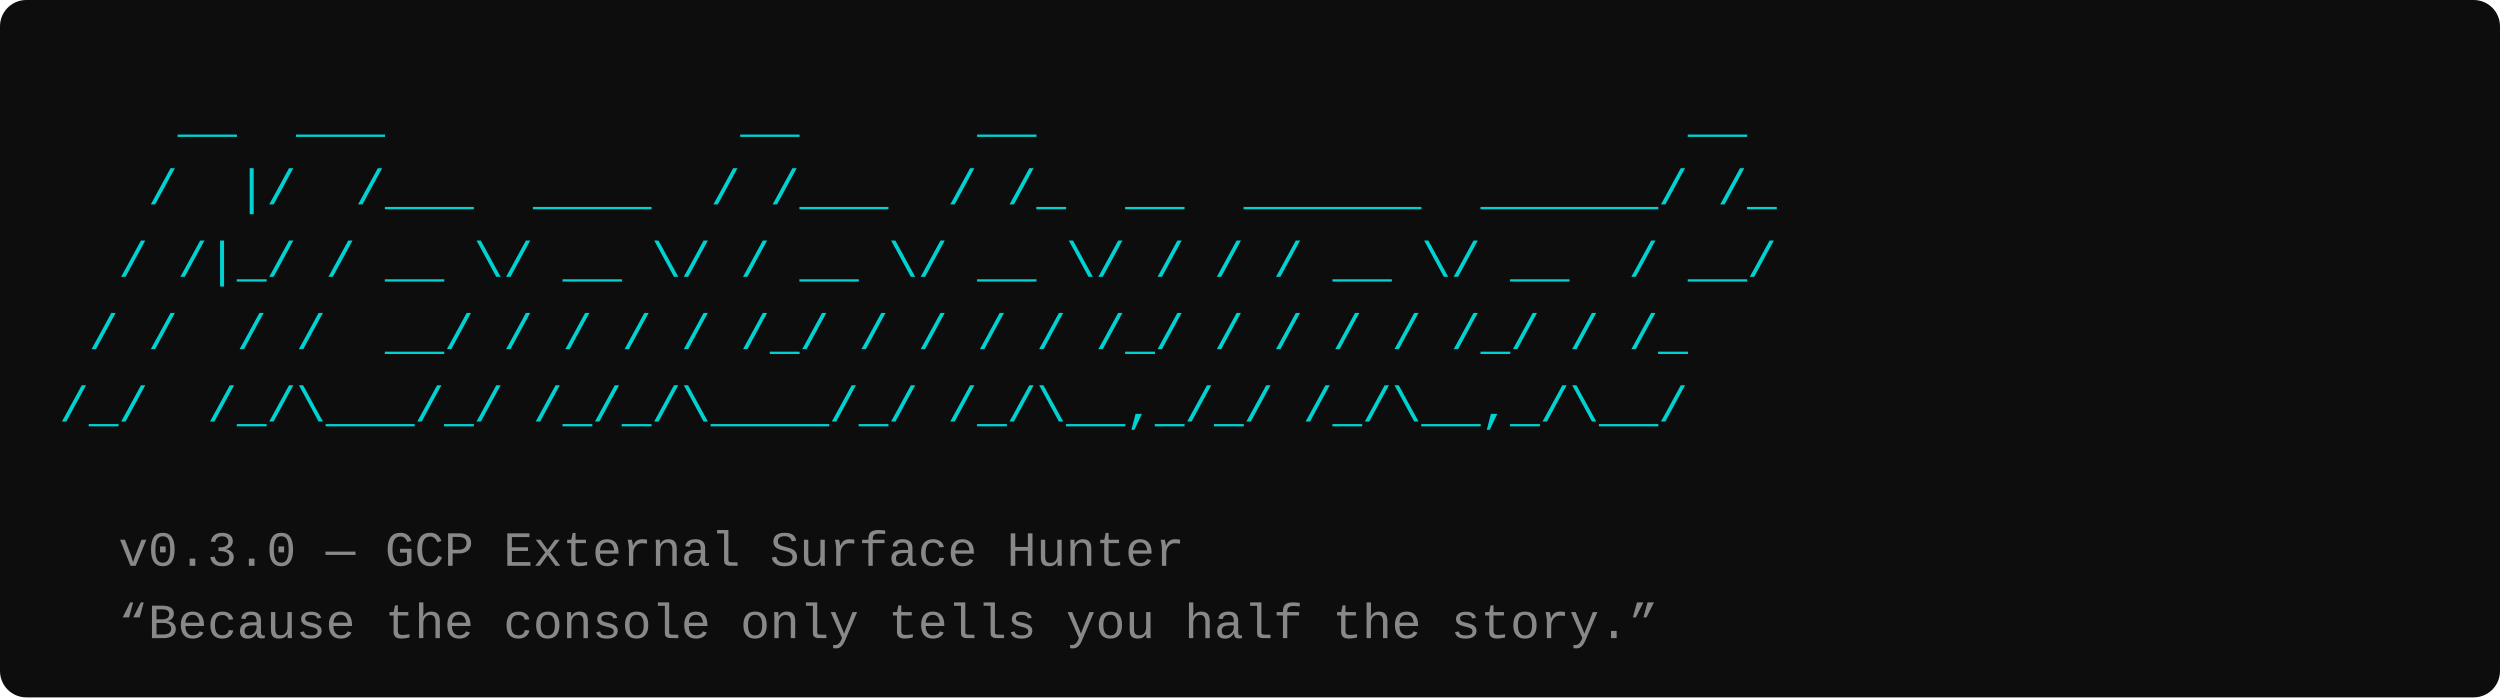
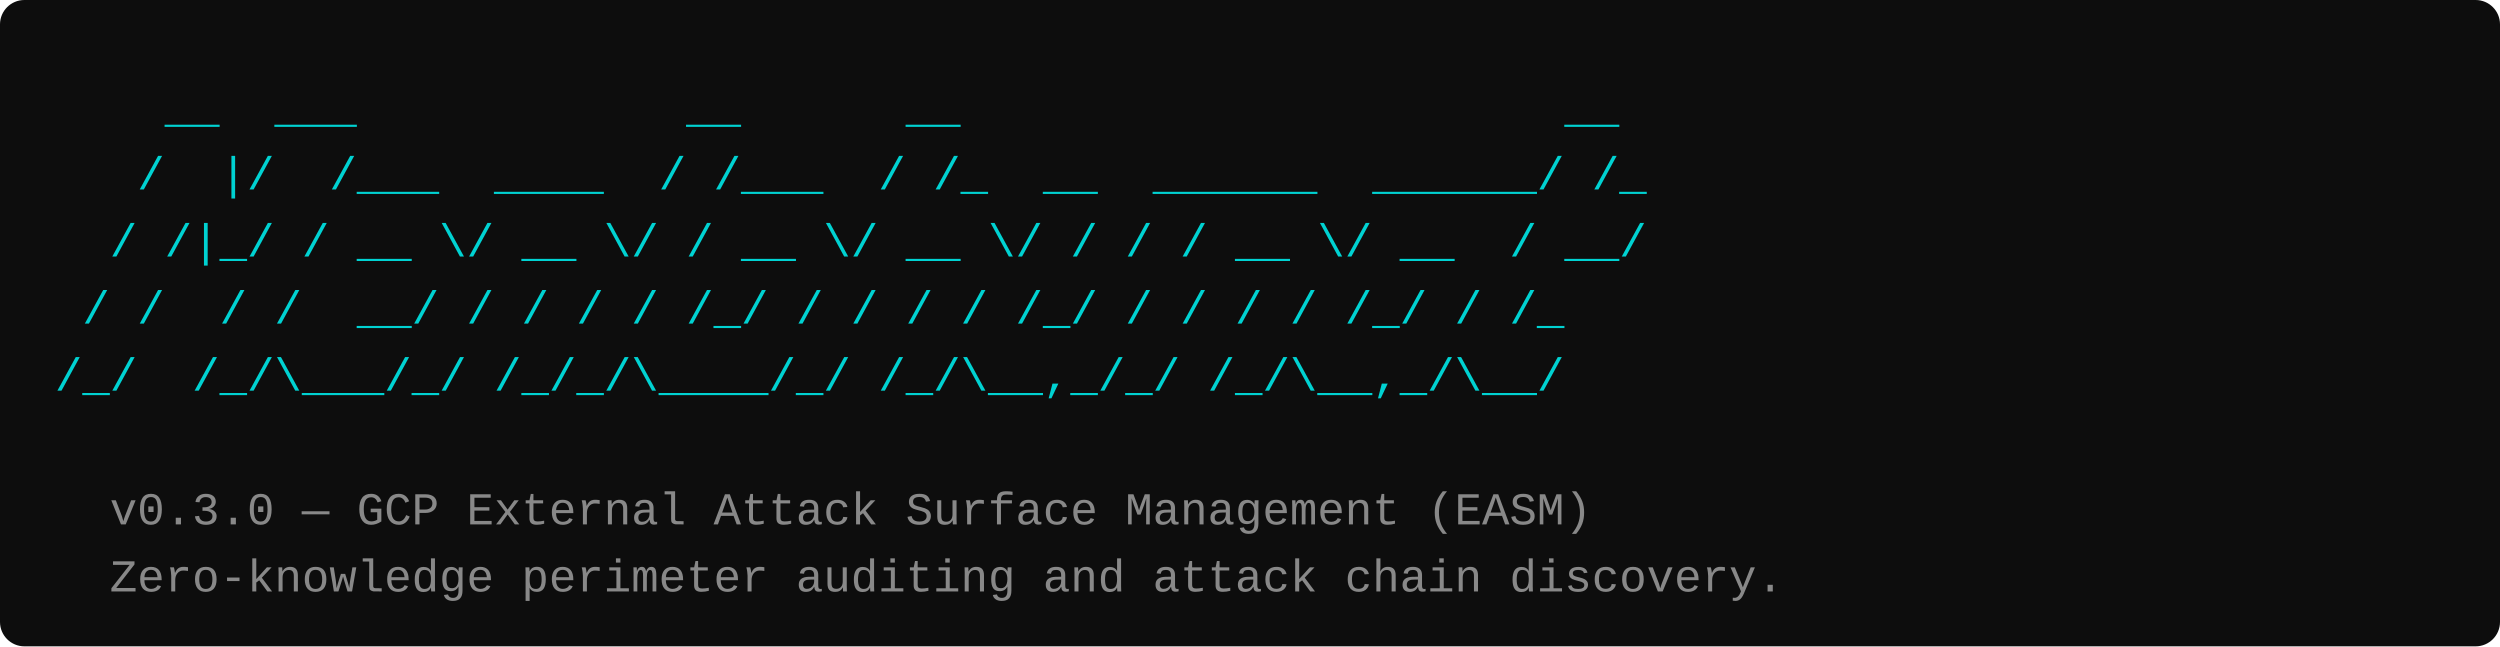
- <svg xmlns="http://www.w3.org/2000/svg" width="760" height="212">
-   <rect width="760" height="212" fill="#0d0d0d" rx="8" />
+ <svg xmlns="http://www.w3.org/2000/svg" width="820" height="212">
+   <rect width="820" height="212" fill="#0d0d0d" rx="8" />
  <text x="18" y="40" font-family="Courier New, Courier, monospace" font-size="15" fill="#00d2d2" xml:space="preserve">    __  ___            __      __                      __</text>
  <text x="18" y="62" font-family="Courier New, Courier, monospace" font-size="15" fill="#00d2d2" xml:space="preserve">   /  |/  /___  ____  / /___  / /_  __  ______  ______/ /_</text>
  <text x="18" y="84" font-family="Courier New, Courier, monospace" font-size="15" fill="#00d2d2" xml:space="preserve">  / /|_/ / __ \/ __ \/ / __ \/ __ \/ / / / __ \/ __  / __/</text>
  <text x="18" y="106" font-family="Courier New, Courier, monospace" font-size="15" fill="#00d2d2" xml:space="preserve"> / /  / /  __/ / / / / /_/ / / / / /_/ / / / / /_/ / /_</text>
  <text x="18" y="128" font-family="Courier New, Courier, monospace" font-size="15" fill="#00d2d2" xml:space="preserve">/_/  /_/\___/_/ /_/_/\____/_/ /_/\__,_/_/ /_/\__,_/\__/</text>
-   <text x="18" y="172" font-family="Courier New, Courier, monospace" font-size="15" fill="#888888" xml:space="preserve">  v0.3.0 — GCP External Surface Hunter</text>
-   <text x="18" y="194" font-family="Courier New, Courier, monospace" font-size="15" fill="#888888" xml:space="preserve">  “Because the console only tells you half the story.”</text>
+   <text x="18" y="172" font-family="Courier New, Courier, monospace" font-size="15" fill="#888888" xml:space="preserve">  v0.3.0 — GCP External Attack Surface Management (EASM)</text>
+   <text x="18" y="194" font-family="Courier New, Courier, monospace" font-size="15" fill="#888888" xml:space="preserve">  Zero-knowledge perimeter auditing and attack chain discovery.</text>
</svg>
